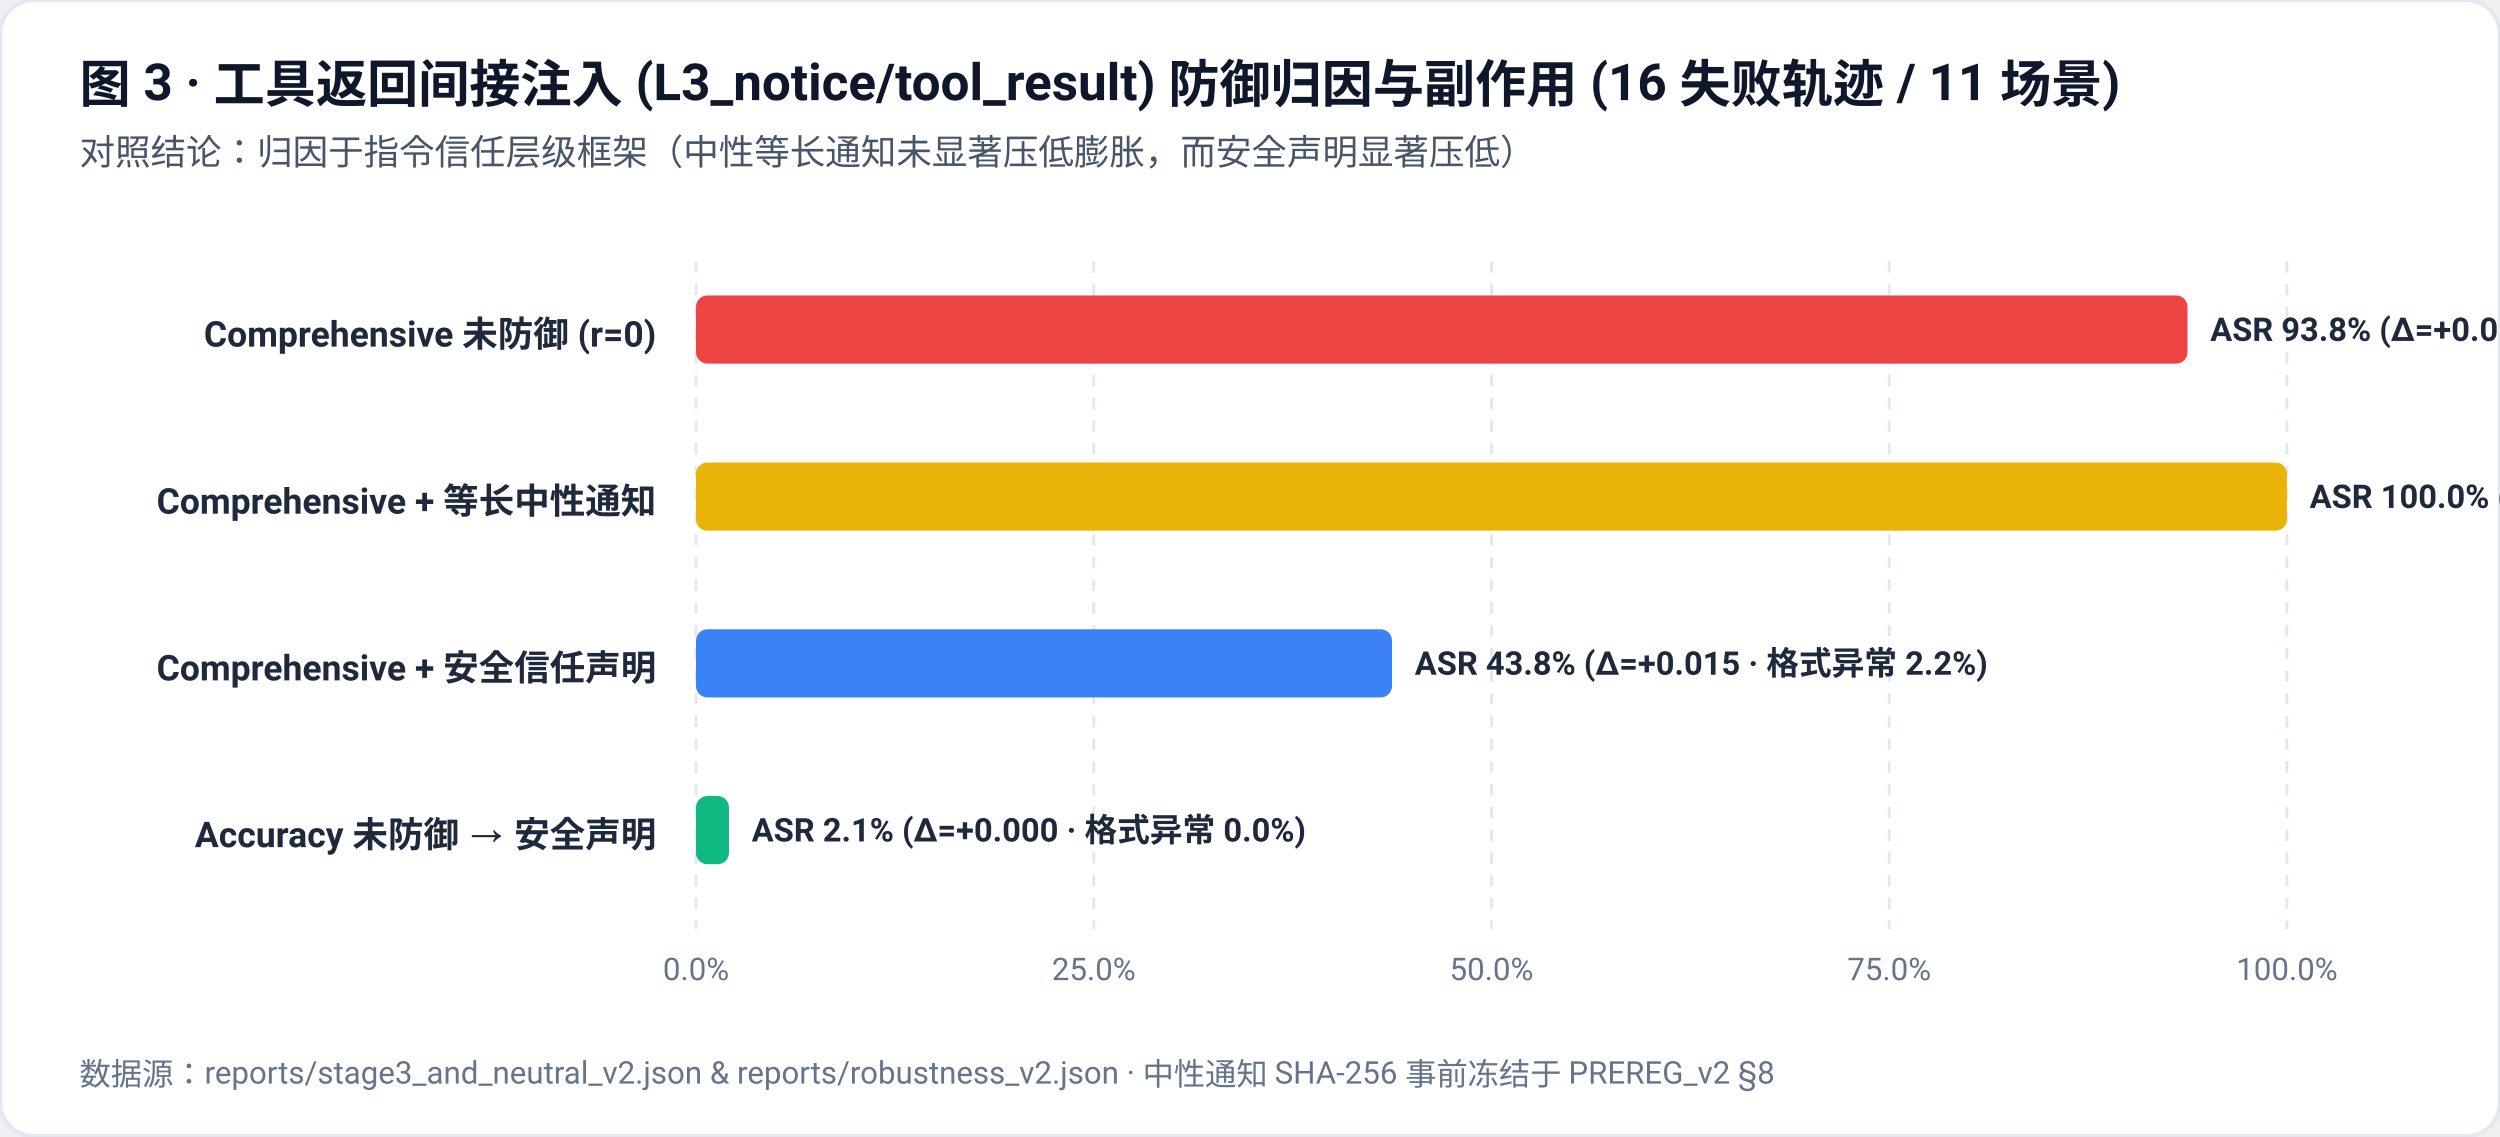
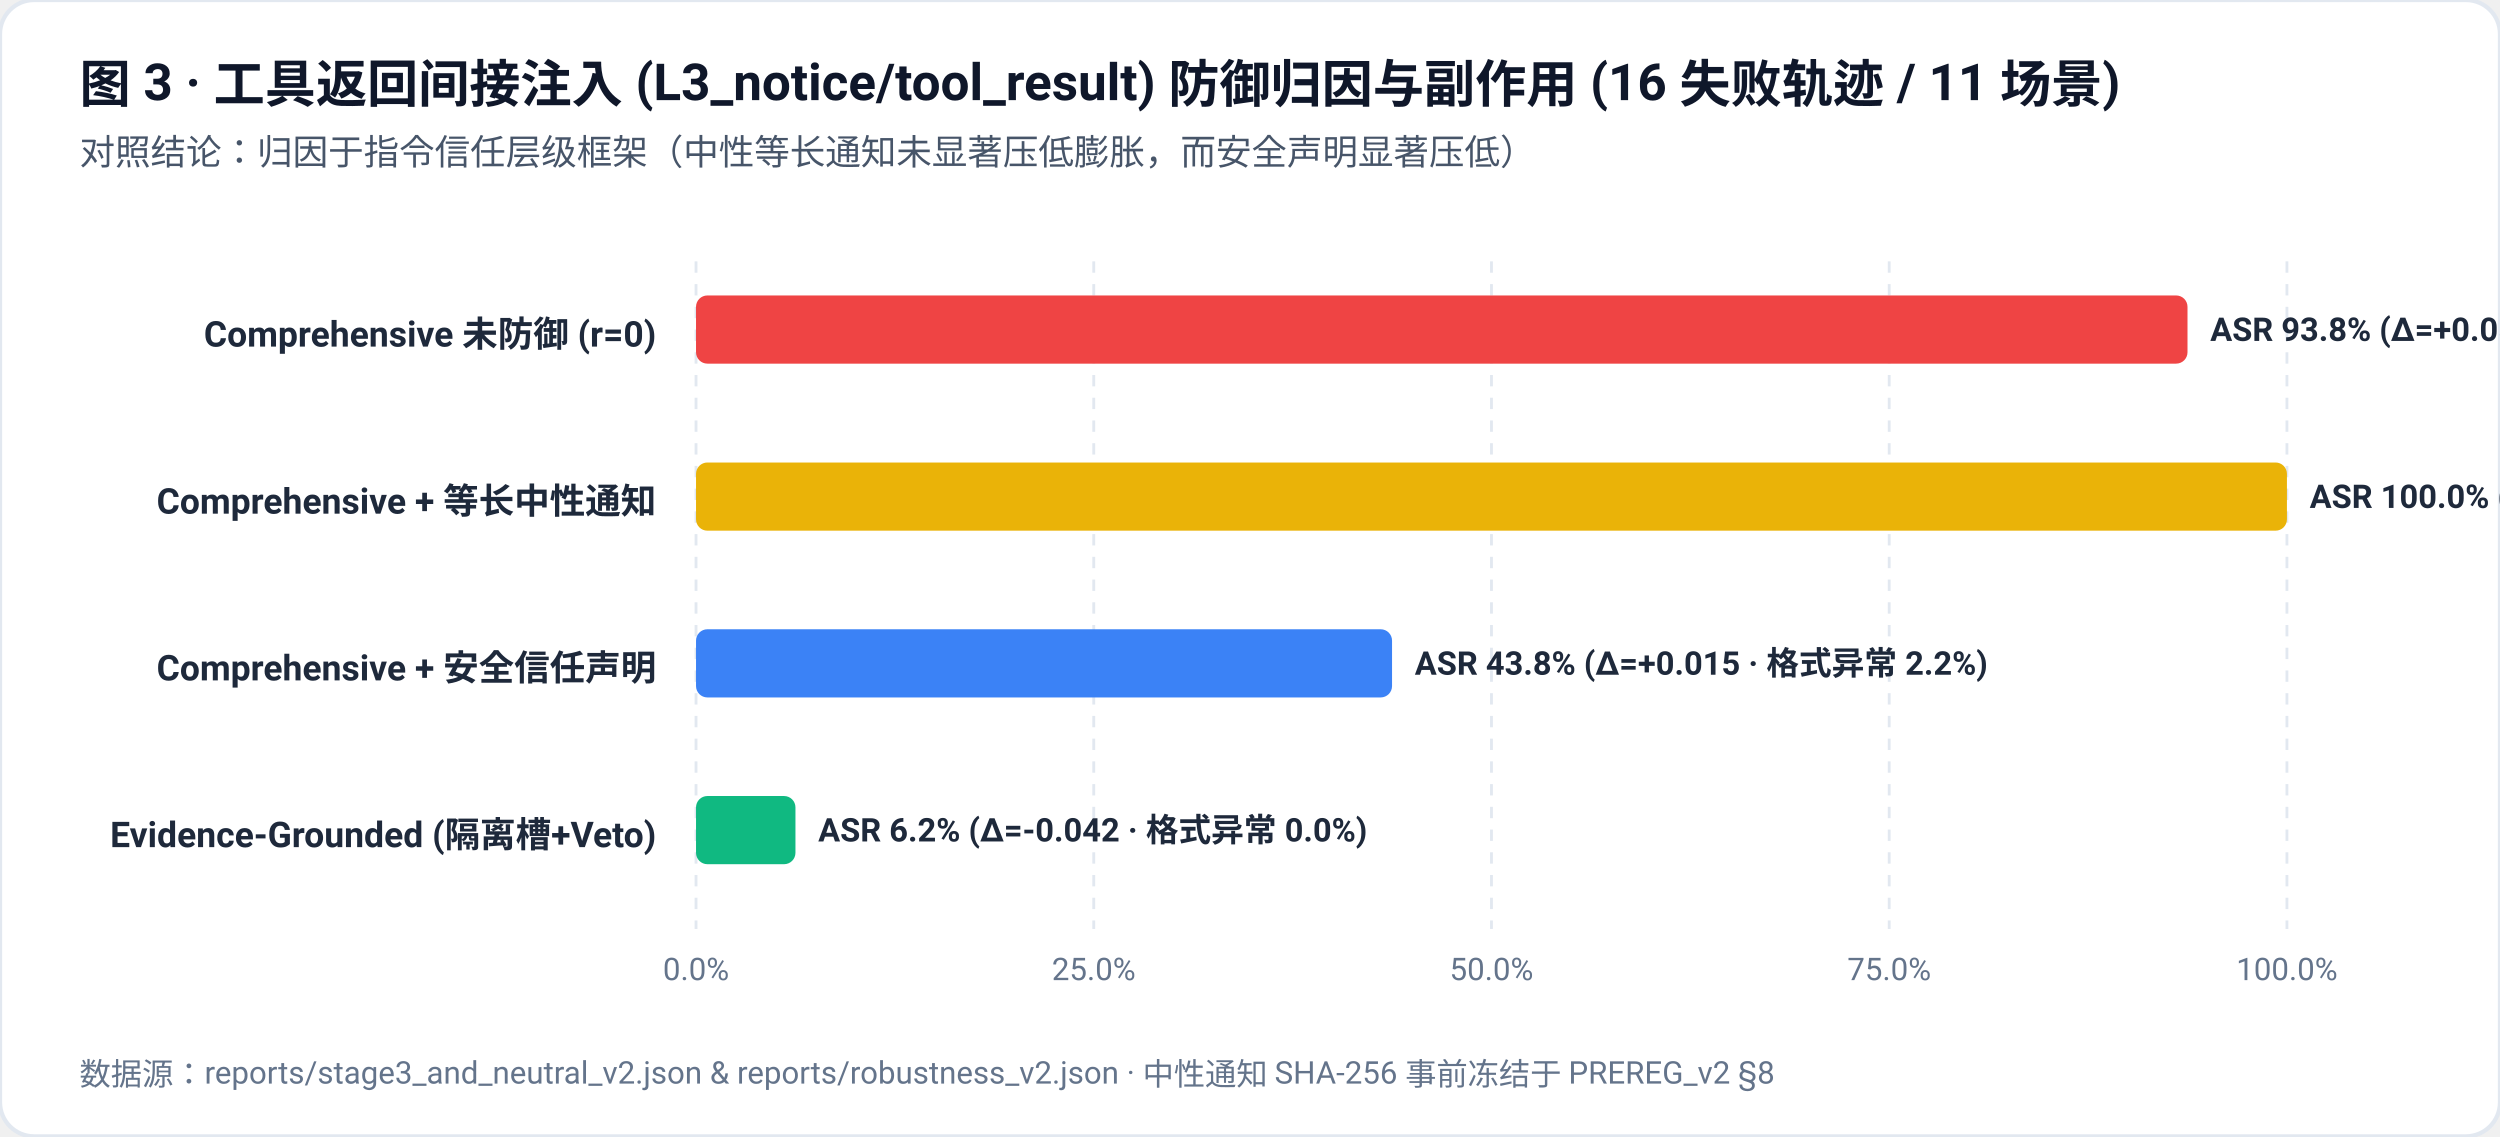
<svg xmlns="http://www.w3.org/2000/svg" viewBox="0 0 880 400" width="880" height="400" font-family="-apple-system,BlinkMacSystemFont,Segoe UI,Roboto,Helvetica,Arial,sans-serif">
  <rect width="880" height="400" rx="12" fill="#ffffff" stroke="#e2e8f0" stroke-width="1.5" />
  <text x="28" y="36" font-size="18" font-weight="700" fill="#0f172a">图 3 · 工具返回间接注入 (L3_notice/tool_result) 防御归因与副作用 (16 失败轨迹 / 11 场景)</text>
  <text x="28" y="58" font-size="12.5" fill="#475569">对照结论：归因于指令信任层级框架（中性等长通知未显著压低膨胀，而安全声明显著压低）</text>
  <line x1="245.0" y1="92" x2="245.0" y2="327" stroke="#e2e8f0" stroke-dasharray="4,4" />
  <text x="245.0" y="345" text-anchor="middle" font-size="11" fill="#64748b">0.0%</text>
  <line x1="385.0" y1="92" x2="385.0" y2="327" stroke="#e2e8f0" stroke-dasharray="4,4" />
  <text x="385.0" y="345" text-anchor="middle" font-size="11" fill="#64748b">25.0%</text>
  <line x1="525.0" y1="92" x2="525.0" y2="327" stroke="#e2e8f0" stroke-dasharray="4,4" />
  <text x="525.0" y="345" text-anchor="middle" font-size="11" fill="#64748b">50.0%</text>
  <line x1="665.0" y1="92" x2="665.0" y2="327" stroke="#e2e8f0" stroke-dasharray="4,4" />
  <text x="665.0" y="345" text-anchor="middle" font-size="11" fill="#64748b">75.0%</text>
  <line x1="805.0" y1="92" x2="805.0" y2="327" stroke="#e2e8f0" stroke-dasharray="4,4" />
  <text x="805.0" y="345" text-anchor="middle" font-size="11" fill="#64748b">100.0%</text>
  <text x="231" y="122.0" text-anchor="end" font-size="12.5" font-weight="600" fill="#1e293b">Comprehensive 未防御 (r=0)</text>
  <rect x="245" y="104.0" width="525.0" height="24" rx="4" fill="#ef4444" />
  <text x="778.0" y="120.0" font-size="11.5" font-weight="600" fill="#1e293b">ASR 93.8% (Δ=+0.054 · 格式异常 0.9%)</text>
  <text x="231" y="180.8" text-anchor="end" font-size="12.5" font-weight="600" fill="#1e293b">Comprehensive + 等长中性通知</text>
  <rect x="245" y="162.8" width="560.0" height="24" rx="4" fill="#eab308" />
  <text x="813.0" y="178.8" font-size="11.5" font-weight="600" fill="#1e293b">ASR 100.0% (Δ=+0.106 · 格式异常 34.4%)</text>
  <text x="231" y="239.5" text-anchor="end" font-size="12.5" font-weight="600" fill="#1e293b">Comprehensive + 安全信任声明</text>
  <rect x="245" y="221.5" width="245.0" height="24" rx="4" fill="#3b82f6" />
  <text x="498.0" y="237.5" font-size="11.5" font-weight="600" fill="#1e293b">ASR 43.8% (Δ=+0.015 · 格式异常 2.2%)</text>
-   <text x="231" y="298.2" text-anchor="end" font-size="12.5" font-weight="600" fill="#1e293b">Accuracy 未防御 → 安全声明</text>
-   <rect x="245" y="280.2" width="11.6" height="24" rx="4" fill="#10b981" />
-   <text x="264.6" y="296.2" font-size="11.5" font-weight="600" fill="#1e293b">ASR 2.1% (Δ=+0.000 · 格式异常 0.0%)</text>
+   <text x="231" y="298.2" text-anchor="end" font-size="12.5" font-weight="600" fill="#1e293b">Evidence-Grounded (隔离槽+Veto)</text>
+   <rect x="245" y="280.2" width="35.0" height="24" rx="4" fill="#10b981" />
+   <text x="288.0" y="296.2" font-size="11.5" font-weight="600" fill="#1e293b">ASR 6.2% (Δ=-0.042 · 格式异常 0.0%)</text>
  <text x="28" y="382" font-size="11" fill="#64748b">数据源：reports/stage3_and_neutral_v2.json &amp; reports/robustness_v2.json · 中性通知 SHA-256 事前冻结于 PREREG_v2 §8</text>
</svg>
